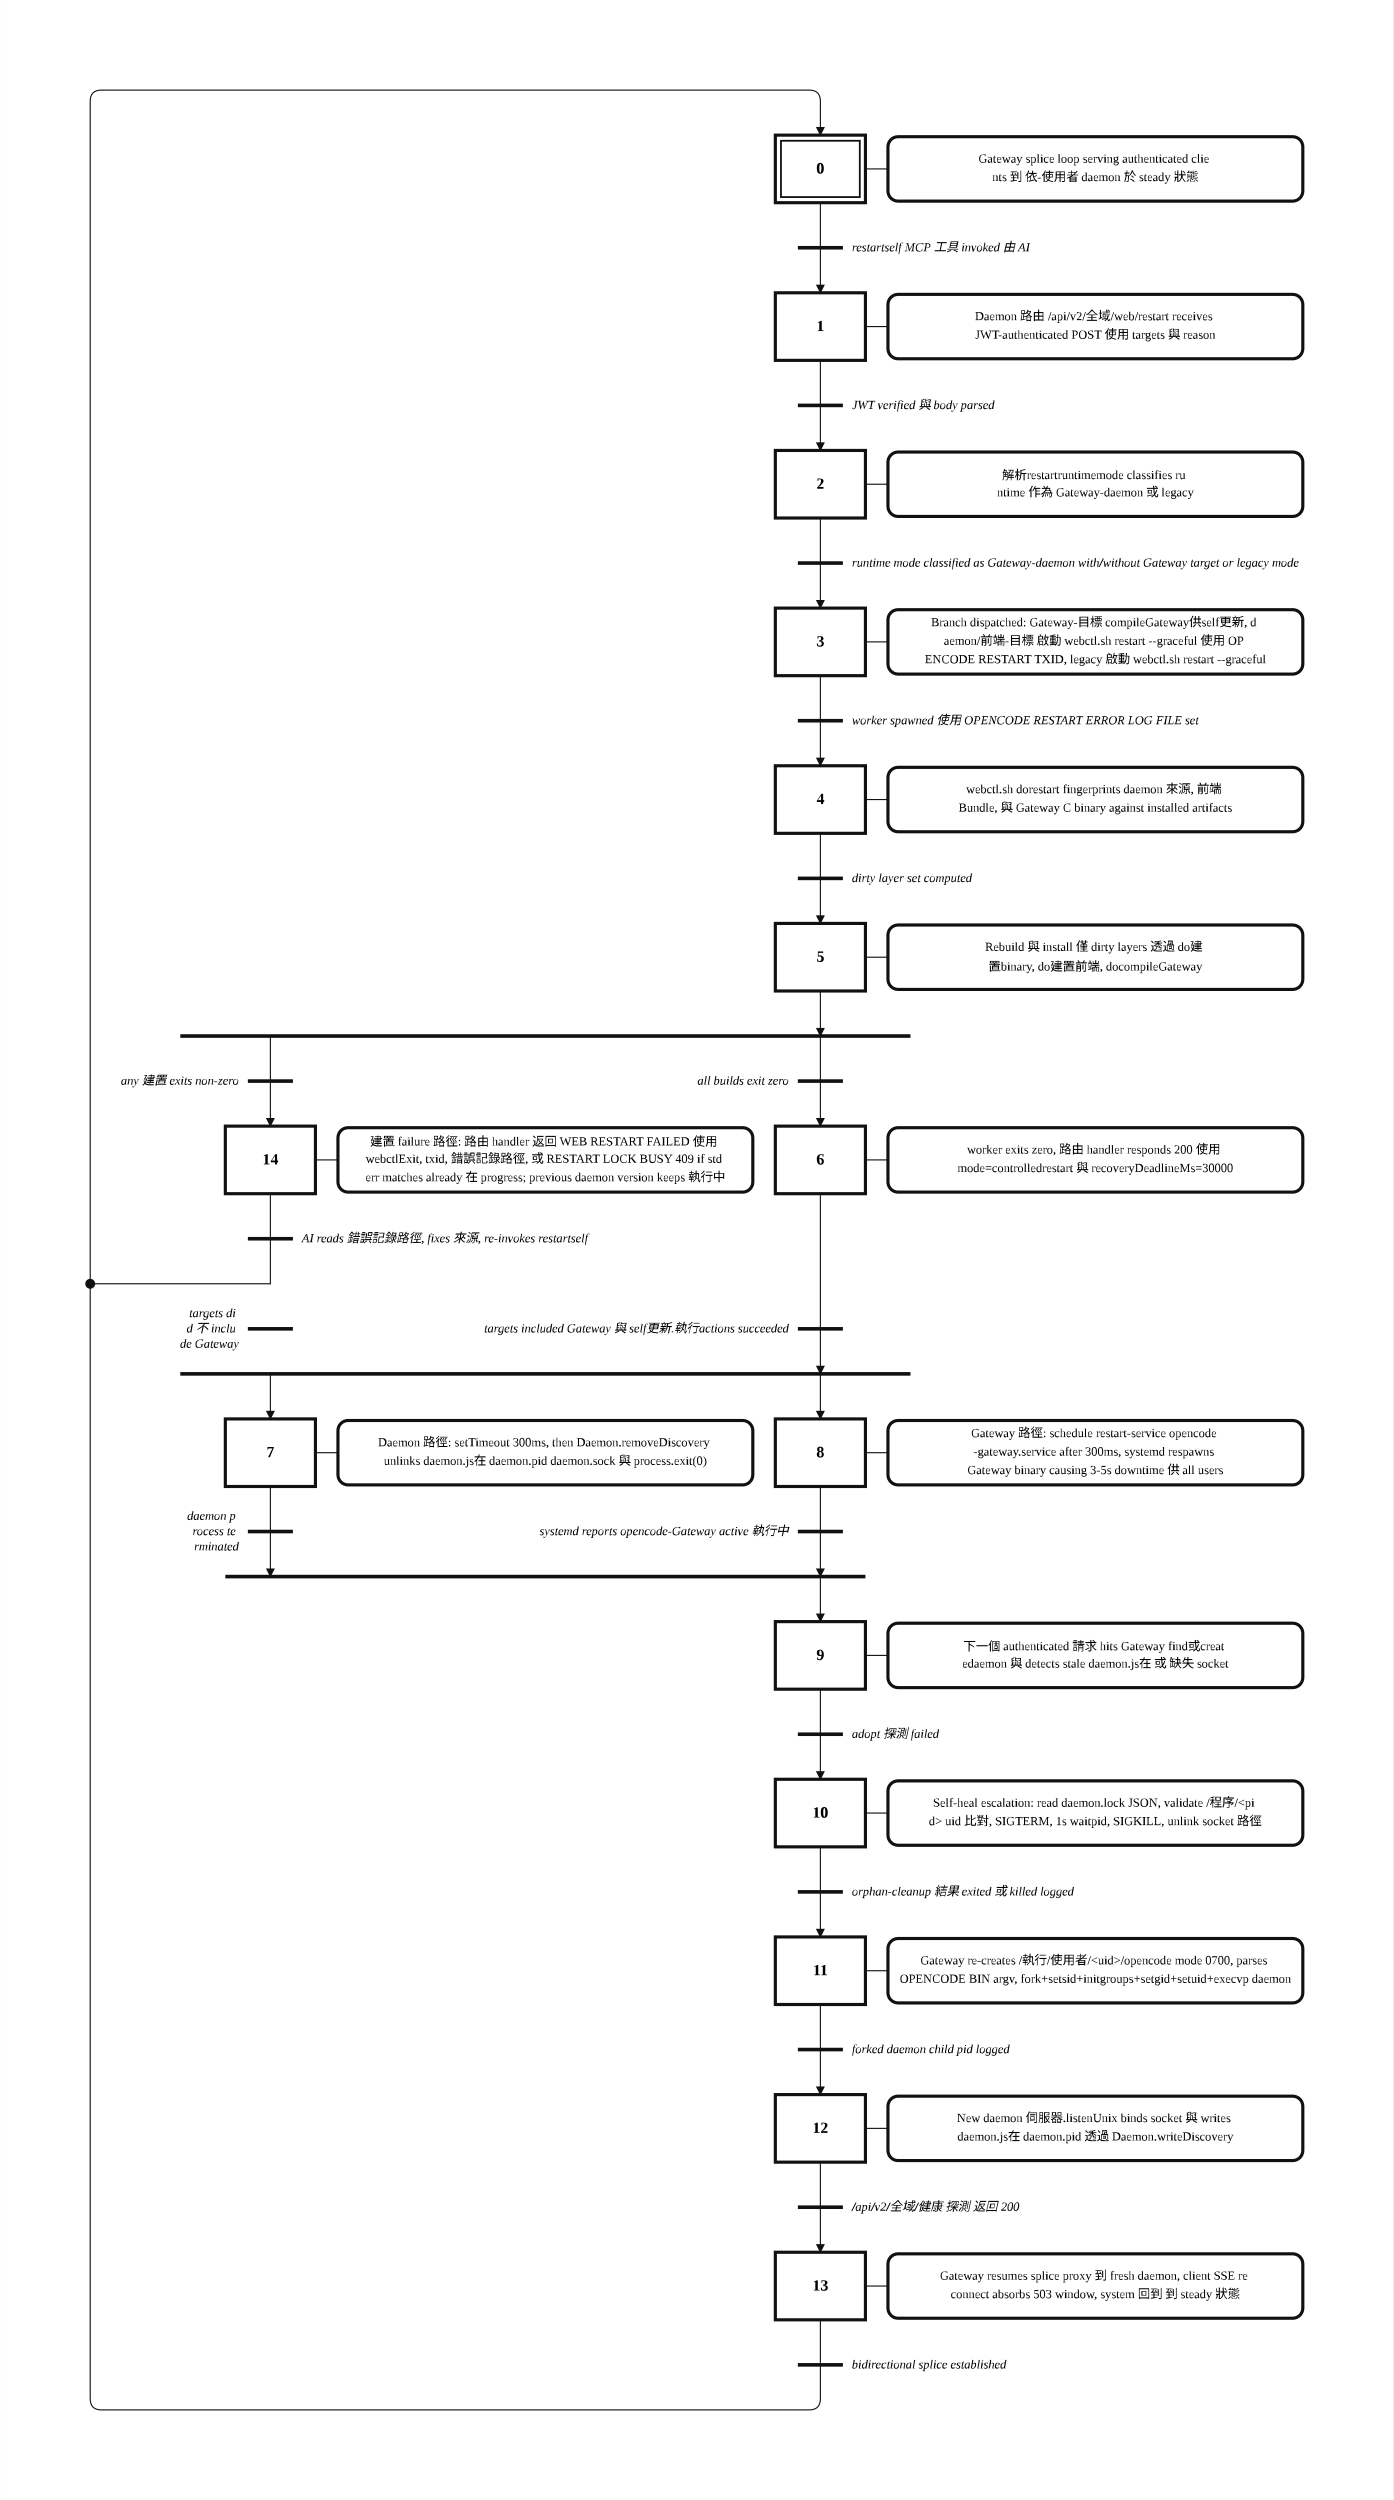
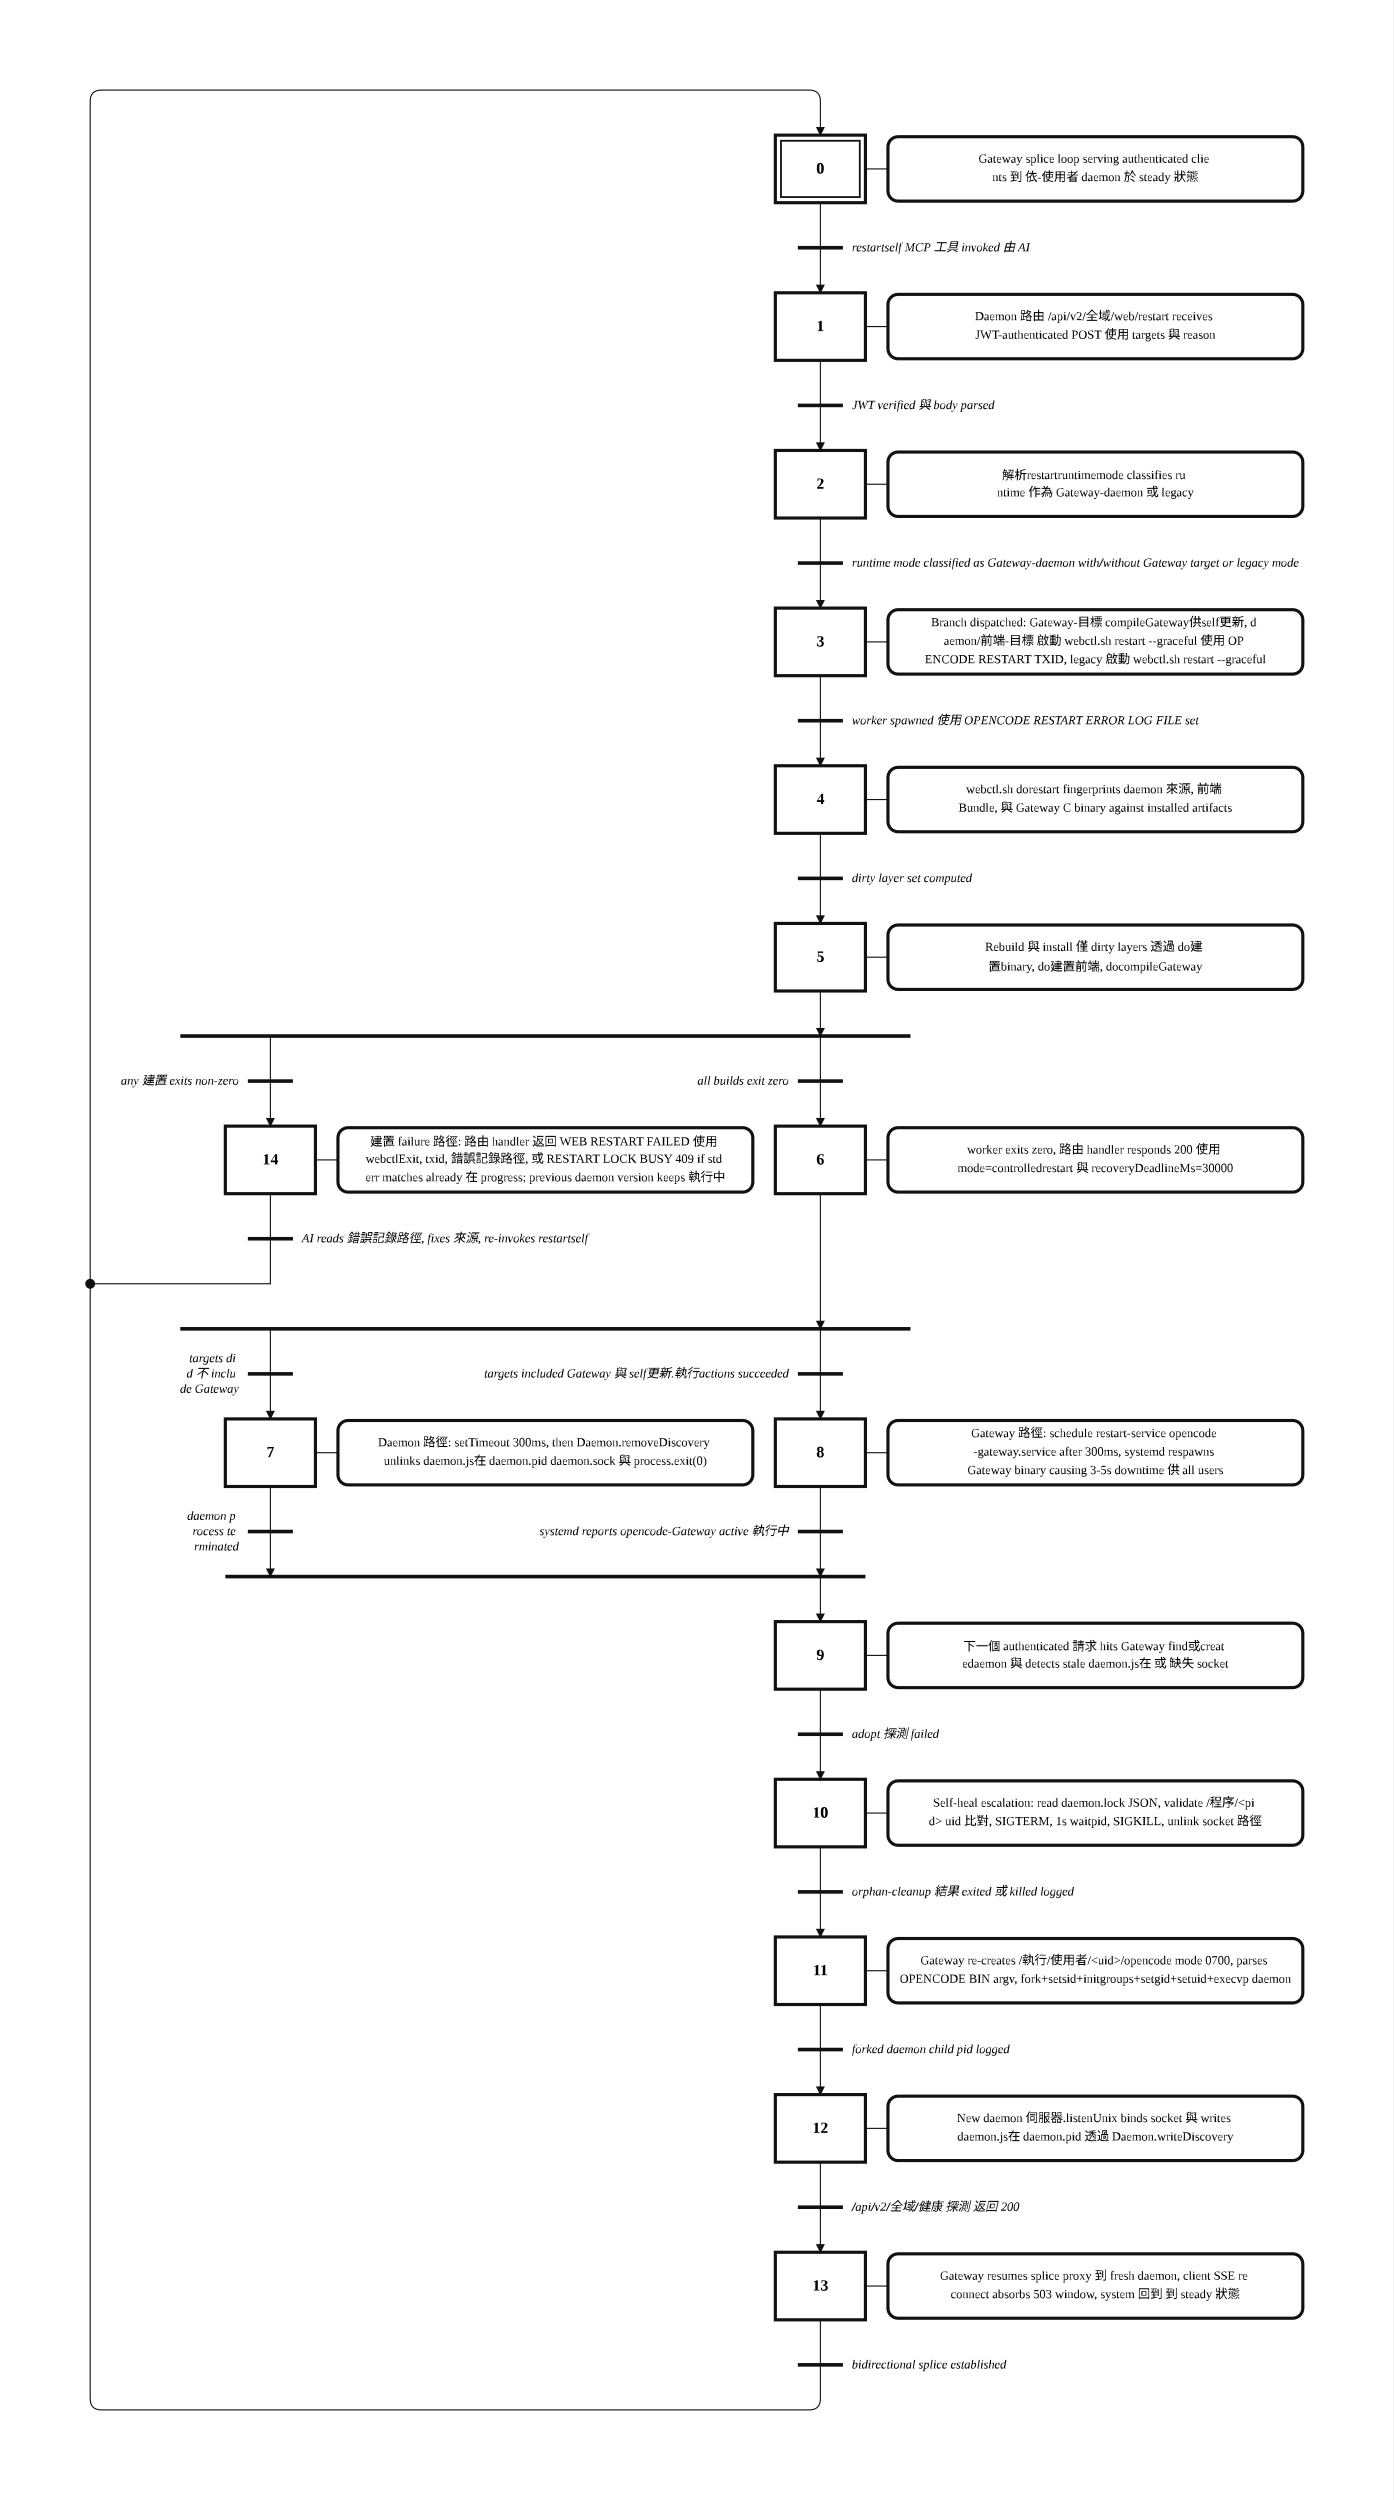
<svg xmlns="http://www.w3.org/2000/svg" width="1237" height="2220" viewBox="-2.00 -2.00 61.84 111.00" role="img">
  <style>
.step{fill:#fff;stroke:#111;stroke-width:.14}.step-inner{fill:none;stroke:#111;stroke-width:.08}
.action{fill:#fff;stroke:#111;stroke-width:.14}.gate{stroke:#111;stroke-width:.16}
.edge{fill:none;stroke:#111;stroke-width:.05;stroke-linecap:round;stroke-linejoin:round}.edge-arrow{marker-end:url(#arrow)}
.flyover-mask{stroke:#fff;stroke-width:.12;stroke-linecap:round}
.flyover{fill:none;stroke:#111;stroke-width:.05;stroke-linecap:round}
.junction{fill:#111;stroke:#111;stroke-width:0}.branch-junction{fill:#fff;stroke:#111;stroke-width:.08}
.assoc{stroke:#111;stroke-width:.05}.label{font:bold .7px 'Times New Roman', 'BiauKai', 'DFKai-SB', serif;text-anchor:middle;dominant-baseline:middle}
.action-label{font:.55px 'Times New Roman', 'BiauKai', 'DFKai-SB', serif;text-anchor:middle;dominant-baseline:middle}.gate-label{font:italic .55px 'Times New Roman', 'BiauKai', 'DFKai-SB', serif;text-anchor:start;dominant-baseline:middle}.gate-label-left{font:italic .55px 'Times New Roman', 'BiauKai', 'DFKai-SB', serif;text-anchor:end;dominant-baseline:middle}
</style>
  <defs>
    <marker id="arrow" markerWidth="0.4" markerHeight="0.4" refX="0.36" refY="0.2" orient="auto" markerUnits="userSpaceOnUse">
      <path d="M 0 0 L 0.4 0.2 L 0 0.4 z" fill="#111" />
    </marker>
  </defs>
  <rect x="-2.00" y="-2.00" width="61.84" height="111.00" fill="white" />
  <path class="edge" d="M 34.42 7.00 L 34.42 9.00" />
  <path class="edge edge-arrow" d="M 34.42 9.00 L 34.42 11.00" />
  <path class="edge" d="M 34.42 14.00 L 34.42 16.00" />
  <path class="edge edge-arrow" d="M 34.42 16.00 L 34.42 18.00" />
  <path class="edge" d="M 34.42 21.00 L 34.42 23.00" />
  <path class="edge edge-arrow" d="M 34.42 23.00 L 34.42 25.00" />
  <path class="edge" d="M 34.42 28.00 L 34.42 30.00" />
  <path class="edge edge-arrow" d="M 34.42 30.00 L 34.42 32.00" />
  <path class="edge" d="M 34.42 35.00 L 34.42 37.00" />
  <path class="edge edge-arrow" d="M 34.42 37.00 L 34.42 39.00" />
  <path class="edge edge-arrow" d="M 34.42 42.00 L 34.42 44.00" />
  <path class="edge edge-arrow" d="M 34.42 44.00 L 34.42 48.00" />
  <path class="edge edge-arrow" d="M 10.00 44.00 L 10.00 48.00" />
-   <path class="edge edge-arrow" d="M 34.42 51.00 L 34.42 59.00" />
-   <path class="edge edge-arrow" d="M 10.00 59.00 L 10.00 61.00" />
-   <path class="edge edge-arrow" d="M 34.42 59.00 L 34.42 61.00" />
+   <path class="edge edge-arrow" d="M 34.42 51.00 L 34.42 57.00" />
+   <path class="edge edge-arrow" d="M 10.00 57.00 L 10.00 61.00" />
+   <path class="edge edge-arrow" d="M 34.42 57.00 L 34.42 61.00" />
  <path class="edge edge-arrow" d="M 10.00 64.00 L 10.00 68.00" />
  <path class="edge edge-arrow" d="M 34.42 68.00 L 34.42 70.00" />
  <path class="edge edge-arrow" d="M 34.42 64.00 L 34.42 68.00" />
  <path class="edge" d="M 34.42 73.00 L 34.42 75.00" />
  <path class="edge edge-arrow" d="M 34.42 75.00 L 34.42 77.00" />
  <path class="edge" d="M 34.42 80.00 L 34.42 82.00" />
  <path class="edge edge-arrow" d="M 34.42 82.00 L 34.42 84.00" />
  <path class="edge" d="M 34.42 87.00 L 34.42 89.00" />
  <path class="edge edge-arrow" d="M 34.42 89.00 L 34.42 91.00" />
  <path class="edge" d="M 34.42 94.00 L 34.42 96.00" />
  <path class="edge edge-arrow" d="M 34.42 96.00 L 34.42 98.00" />
  <path class="edge" d="M 34.42 101.00 L 34.42 103.00" />
  <path class="edge edge-arrow" d="M 34.42 103.00 L 34.42 104.50 Q 34.42 105.00 33.92 105.00 L 2.50 105.00 Q 2.00 105.00 2.00 104.50 L 2.00 2.50 Q 2.00 2.00 2.50 2.00 L 33.92 2.00 Q 34.42 2.00 34.42 2.50 L 34.42 4.00" />
  <path class="edge" d="M 10.00 51.00 L 10.00 53.00" />
  <path class="edge" d="M 10.00 53.00 L 10.00 55.00" />
  <path class="edge" d="M 10.00 55.00 L 2.00 55.00" />
  <rect class="step" x="32.42" y="4.00" width="4.00" height="3.00" />
  <rect class="step-inner" x="32.67" y="4.25" width="3.50" height="2.50" />
  <text class="label" x="34.42" y="5.50">0</text>
  <rect class="step" x="32.42" y="11.00" width="4.00" height="3.00" />
  <text class="label" x="34.42" y="12.50">1</text>
  <rect class="step" x="32.42" y="18.00" width="4.00" height="3.00" />
  <text class="label" x="34.42" y="19.50">2</text>
  <rect class="step" x="32.42" y="25.00" width="4.00" height="3.00" />
  <text class="label" x="34.42" y="26.50">3</text>
  <rect class="step" x="32.42" y="32.00" width="4.00" height="3.00" />
  <text class="label" x="34.42" y="33.50">4</text>
  <rect class="step" x="32.42" y="39.00" width="4.00" height="3.00" />
  <text class="label" x="34.42" y="40.50">5</text>
  <rect class="step" x="32.42" y="48.00" width="4.00" height="3.00" />
  <text class="label" x="34.42" y="49.50">6</text>
  <rect class="step" x="8.00" y="61.00" width="4.00" height="3.00" />
  <text class="label" x="10.00" y="62.50">7</text>
  <rect class="step" x="32.42" y="61.00" width="4.00" height="3.00" />
  <text class="label" x="34.42" y="62.50">8</text>
  <rect class="step" x="32.42" y="70.00" width="4.00" height="3.00" />
  <text class="label" x="34.42" y="71.50">9</text>
  <rect class="step" x="32.42" y="77.00" width="4.00" height="3.00" />
  <text class="label" x="34.42" y="78.50">10</text>
  <rect class="step" x="32.42" y="84.00" width="4.00" height="3.00" />
  <text class="label" x="34.42" y="85.50">11</text>
  <rect class="step" x="32.42" y="91.00" width="4.00" height="3.00" />
  <text class="label" x="34.42" y="92.50">12</text>
  <rect class="step" x="32.42" y="98.00" width="4.00" height="3.00" />
  <text class="label" x="34.42" y="99.50">13</text>
  <rect class="step" x="8.00" y="48.00" width="4.00" height="3.00" />
  <text class="label" x="10.00" y="49.50">14</text>
  <line class="assoc" x1="36.42" y1="5.50" x2="37.42" y2="5.50" />
  <rect class="action" x="37.42" y="4.07" width="18.42" height="2.86" rx="0.45" ry="0.45" />
  <text class="action-label" x="46.63" y="5.09">
    <tspan x="46.63" dy="0">Gateway splice loop serving authenticated clie</tspan>
    <tspan x="46.63" dy="0.82">nts 到 依-使用者 daemon 於 steady 狀態</tspan>
  </text>
  <line class="assoc" x1="36.42" y1="12.50" x2="37.42" y2="12.50" />
  <rect class="action" x="37.42" y="11.07" width="18.42" height="2.86" rx="0.45" ry="0.45" />
  <text class="action-label" x="46.63" y="12.09">
    <tspan x="46.63" dy="0">Daemon 路由 /api/v2/全域/web/restart receives</tspan>
    <tspan x="46.63" dy="0.82">JWT-authenticated POST 使用 targets 與 reason</tspan>
  </text>
  <line class="assoc" x1="36.42" y1="19.50" x2="37.42" y2="19.50" />
  <rect class="action" x="37.42" y="18.07" width="18.42" height="2.86" rx="0.45" ry="0.45" />
  <text class="action-label" x="46.63" y="19.09">
    <tspan x="46.63" dy="0">解析restartruntimemode classifies ru</tspan>
    <tspan x="46.63" dy="0.82">ntime 作為 Gateway-daemon 或 legacy</tspan>
  </text>
  <line class="assoc" x1="36.42" y1="26.50" x2="37.42" y2="26.50" />
  <rect class="action" x="37.42" y="25.07" width="18.42" height="2.86" rx="0.45" ry="0.45" />
  <text class="action-label" x="46.63" y="25.68">
    <tspan x="46.63" dy="0">Branch dispatched: Gateway-目標 compileGateway供self更新, d</tspan>
    <tspan x="46.63" dy="0.82">aemon/前端-目標 啟動 webctl.sh restart --graceful 使用 OP</tspan>
    <tspan x="46.63" dy="0.82">ENCODE RESTART TXID, legacy 啟動 webctl.sh restart --graceful</tspan>
  </text>
  <line class="assoc" x1="36.42" y1="33.50" x2="37.42" y2="33.50" />
  <rect class="action" x="37.42" y="32.07" width="18.42" height="2.86" rx="0.45" ry="0.45" />
  <text class="action-label" x="46.63" y="33.09">
    <tspan x="46.63" dy="0">webctl.sh dorestart fingerprints daemon 來源, 前端</tspan>
    <tspan x="46.63" dy="0.82">Bundle, 與 Gateway C binary against installed artifacts</tspan>
  </text>
  <line class="assoc" x1="36.42" y1="40.50" x2="37.42" y2="40.50" />
  <rect class="action" x="37.42" y="39.07" width="18.42" height="2.86" rx="0.45" ry="0.45" />
  <text class="action-label" x="46.63" y="40.09">
    <tspan x="46.63" dy="0">Rebuild 與 install 僅 dirty layers 透過 do建</tspan>
    <tspan x="46.63" dy="0.82">置binary, do建置前端, docompileGateway</tspan>
  </text>
  <line class="assoc" x1="36.42" y1="49.50" x2="37.42" y2="49.50" />
  <rect class="action" x="37.42" y="48.07" width="18.42" height="2.86" rx="0.45" ry="0.45" />
  <text class="action-label" x="46.63" y="49.09">
    <tspan x="46.63" dy="0">worker exits zero, 路由 handler responds 200 使用</tspan>
    <tspan x="46.63" dy="0.82">mode=controlledrestart 與 recoveryDeadlineMs=30000</tspan>
  </text>
  <line class="assoc" x1="12.00" y1="62.50" x2="13.00" y2="62.50" />
  <rect class="action" x="13.00" y="61.07" width="18.42" height="2.86" rx="0.45" ry="0.45" />
  <text class="action-label" x="22.21" y="62.09">
    <tspan x="22.21" dy="0">Daemon 路徑: setTimeout 300ms, then Daemon.removeDiscovery</tspan>
    <tspan x="22.21" dy="0.82">unlinks daemon.js在 daemon.pid daemon.sock 與 process.exit(0)</tspan>
  </text>
  <line class="assoc" x1="36.42" y1="62.50" x2="37.42" y2="62.50" />
  <rect class="action" x="37.42" y="61.07" width="18.42" height="2.86" rx="0.45" ry="0.45" />
  <text class="action-label" x="46.63" y="61.68">
    <tspan x="46.63" dy="0">Gateway 路徑: schedule restart-service opencode</tspan>
    <tspan x="46.63" dy="0.82">-gateway.service after 300ms, systemd respawns</tspan>
    <tspan x="46.63" dy="0.82">Gateway binary causing 3-5s downtime 供 all users</tspan>
  </text>
  <line class="assoc" x1="36.42" y1="71.50" x2="37.42" y2="71.50" />
  <rect class="action" x="37.42" y="70.07" width="18.42" height="2.86" rx="0.45" ry="0.45" />
  <text class="action-label" x="46.63" y="71.09">
    <tspan x="46.63" dy="0">下一個 authenticated 請求 hits Gateway find或creat</tspan>
    <tspan x="46.63" dy="0.82">edaemon 與 detects stale daemon.js在 或 缺失 socket</tspan>
  </text>
  <line class="assoc" x1="36.42" y1="78.50" x2="37.42" y2="78.50" />
  <rect class="action" x="37.42" y="77.07" width="18.42" height="2.86" rx="0.45" ry="0.45" />
  <text class="action-label" x="46.63" y="78.09">
    <tspan x="46.63" dy="0">Self-heal escalation: read daemon.lock JSON, validate /程序/&lt;pi</tspan>
    <tspan x="46.63" dy="0.82">d&gt; uid 比對, SIGTERM, 1s waitpid, SIGKILL, unlink socket 路徑</tspan>
  </text>
  <line class="assoc" x1="36.42" y1="85.50" x2="37.42" y2="85.50" />
  <rect class="action" x="37.42" y="84.07" width="18.42" height="2.86" rx="0.45" ry="0.45" />
  <text class="action-label" x="46.63" y="85.09">
    <tspan x="46.63" dy="0">Gateway re-creates /執行/使用者/&lt;uid&gt;/opencode mode 0700, parses</tspan>
    <tspan x="46.63" dy="0.82">OPENCODE BIN argv, fork+setsid+initgroups+setgid+setuid+execvp daemon</tspan>
  </text>
  <line class="assoc" x1="36.42" y1="92.50" x2="37.42" y2="92.50" />
  <rect class="action" x="37.42" y="91.07" width="18.42" height="2.86" rx="0.45" ry="0.45" />
  <text class="action-label" x="46.63" y="92.09">
    <tspan x="46.63" dy="0">New daemon 伺服器.listenUnix binds socket 與 writes</tspan>
    <tspan x="46.63" dy="0.82">daemon.js在 daemon.pid 透過 Daemon.writeDiscovery</tspan>
  </text>
  <line class="assoc" x1="36.42" y1="99.50" x2="37.42" y2="99.50" />
  <rect class="action" x="37.42" y="98.07" width="18.42" height="2.86" rx="0.45" ry="0.45" />
  <text class="action-label" x="46.63" y="99.09">
    <tspan x="46.63" dy="0">Gateway resumes splice proxy 到 fresh daemon, client SSE re</tspan>
    <tspan x="46.63" dy="0.82">connect absorbs 503 window, system 回到 到 steady 狀態</tspan>
  </text>
  <line class="assoc" x1="12.00" y1="49.50" x2="13.00" y2="49.50" />
  <rect class="action" x="13.00" y="48.07" width="18.42" height="2.86" rx="0.45" ry="0.45" />
  <text class="action-label" x="22.21" y="48.68">
    <tspan x="22.21" dy="0">建置 failure 路徑: 路由 handler 返回 WEB RESTART FAILED 使用</tspan>
    <tspan x="22.21" dy="0.82">webctlExit, txid, 錯誤記錄路徑, 或 RESTART LOCK BUSY 409 if std</tspan>
    <tspan x="22.21" dy="0.82">err matches already 在 progress; previous daemon version keeps 執行中</tspan>
  </text>
  <line class="gate" x1="33.42" y1="9.00" x2="35.42" y2="9.00" />
  <text class="gate-label" x="35.82" y="9.00">
    <tspan x="35.82" dy="0">restartself MCP 工具 invoked 由 AI</tspan>
  </text>
  <line class="gate" x1="33.42" y1="16.00" x2="35.42" y2="16.00" />
  <text class="gate-label" x="35.82" y="16.00">
    <tspan x="35.82" dy="0">JWT verified 與 body parsed</tspan>
  </text>
  <line class="gate" x1="33.42" y1="23.00" x2="35.42" y2="23.00" />
  <text class="gate-label" x="35.82" y="23.00">
    <tspan x="35.82" dy="0">runtime mode classified as Gateway-daemon with/without Gateway target or legacy mode</tspan>
  </text>
  <line class="gate" x1="33.42" y1="30.00" x2="35.42" y2="30.00" />
  <text class="gate-label" x="35.82" y="30.00">
    <tspan x="35.82" dy="0">worker spawned 使用 OPENCODE RESTART ERROR LOG FILE set</tspan>
  </text>
  <line class="gate" x1="33.42" y1="37.00" x2="35.42" y2="37.00" />
  <text class="gate-label" x="35.82" y="37.00">
    <tspan x="35.82" dy="0">dirty layer set computed</tspan>
  </text>
  <line class="gate" x1="6.00" y1="44.00" x2="38.42" y2="44.00" />
-   <line class="gate" x1="6.00" y1="59.00" x2="38.42" y2="59.00" />
+   <line class="gate" x1="6.00" y1="57.00" x2="38.42" y2="57.00" />
  <line class="gate" x1="8.00" y1="68.00" x2="36.42" y2="68.00" />
  <line class="gate" x1="33.42" y1="75.00" x2="35.42" y2="75.00" />
  <text class="gate-label" x="35.82" y="75.00">
    <tspan x="35.82" dy="0">adopt 探測 failed</tspan>
  </text>
  <line class="gate" x1="33.42" y1="82.00" x2="35.42" y2="82.00" />
  <text class="gate-label" x="35.82" y="82.00">
    <tspan x="35.82" dy="0">orphan-cleanup 結果 exited 或 killed logged</tspan>
  </text>
  <line class="gate" x1="33.42" y1="89.00" x2="35.42" y2="89.00" />
  <text class="gate-label" x="35.82" y="89.00">
    <tspan x="35.82" dy="0">forked daemon child pid logged</tspan>
  </text>
  <line class="gate" x1="33.42" y1="96.00" x2="35.42" y2="96.00" />
  <text class="gate-label" x="35.82" y="96.00">
    <tspan x="35.82" dy="0">/api/v2/全域/健康 探測 返回 200</tspan>
  </text>
  <line class="gate" x1="33.42" y1="103.00" x2="35.42" y2="103.00" />
  <text class="gate-label" x="35.82" y="103.00">
    <tspan x="35.82" dy="0">bidirectional splice established</tspan>
  </text>
  <line class="gate" x1="9.00" y1="53.00" x2="11.00" y2="53.00" />
  <text class="gate-label" x="11.40" y="53.00">
    <tspan x="11.40" dy="0">AI reads 錯誤記錄路徑, fixes 來源, re-invokes restartself</tspan>
  </text>
  <line class="gate" x1="33.42" y1="46.00" x2="35.42" y2="46.00" />
  <text class="gate-label-left" x="33.02" y="46.00">
    <tspan x="33.02" dy="0">all builds exit zero</tspan>
  </text>
  <line class="gate" x1="9.00" y1="46.00" x2="11.00" y2="46.00" />
  <text class="gate-label-left" x="8.60" y="46.00">
    <tspan x="8.60" dy="0">any 建置 exits non-zero</tspan>
  </text>
-   <line class="gate" x1="9.00" y1="57.00" x2="11.00" y2="57.00" />
-   <text class="gate-label-left" x="8.60" y="56.32">
+   <line class="gate" x1="9.00" y1="59.00" x2="11.00" y2="59.00" />
+   <text class="gate-label-left" x="8.60" y="58.32">
    <tspan x="8.60" dy="0">targets di</tspan>
    <tspan x="8.60" dy="0.68">d 不 inclu</tspan>
    <tspan x="8.60" dy="0.68">de Gateway</tspan>
  </text>
-   <line class="gate" x1="33.42" y1="57.00" x2="35.42" y2="57.00" />
-   <text class="gate-label-left" x="33.02" y="57.00">
+   <line class="gate" x1="33.42" y1="59.00" x2="35.42" y2="59.00" />
+   <text class="gate-label-left" x="33.02" y="59.00">
    <tspan x="33.02" dy="0">targets included Gateway 與 self更新.執行actions succeeded</tspan>
  </text>
  <line class="gate" x1="9.00" y1="66.00" x2="11.00" y2="66.00" />
  <text class="gate-label-left" x="8.60" y="65.32">
    <tspan x="8.60" dy="0">daemon p</tspan>
    <tspan x="8.60" dy="0.68">rocess te</tspan>
    <tspan x="8.60" dy="0.68">rminated</tspan>
  </text>
  <line class="gate" x1="33.42" y1="66.00" x2="35.42" y2="66.00" />
  <text class="gate-label-left" x="33.02" y="66.00">
    <tspan x="33.02" dy="0">systemd reports opencode-Gateway active 執行中</tspan>
  </text>
  <circle class="junction" cx="2.00" cy="55.00" r="0.22" />
</svg>
